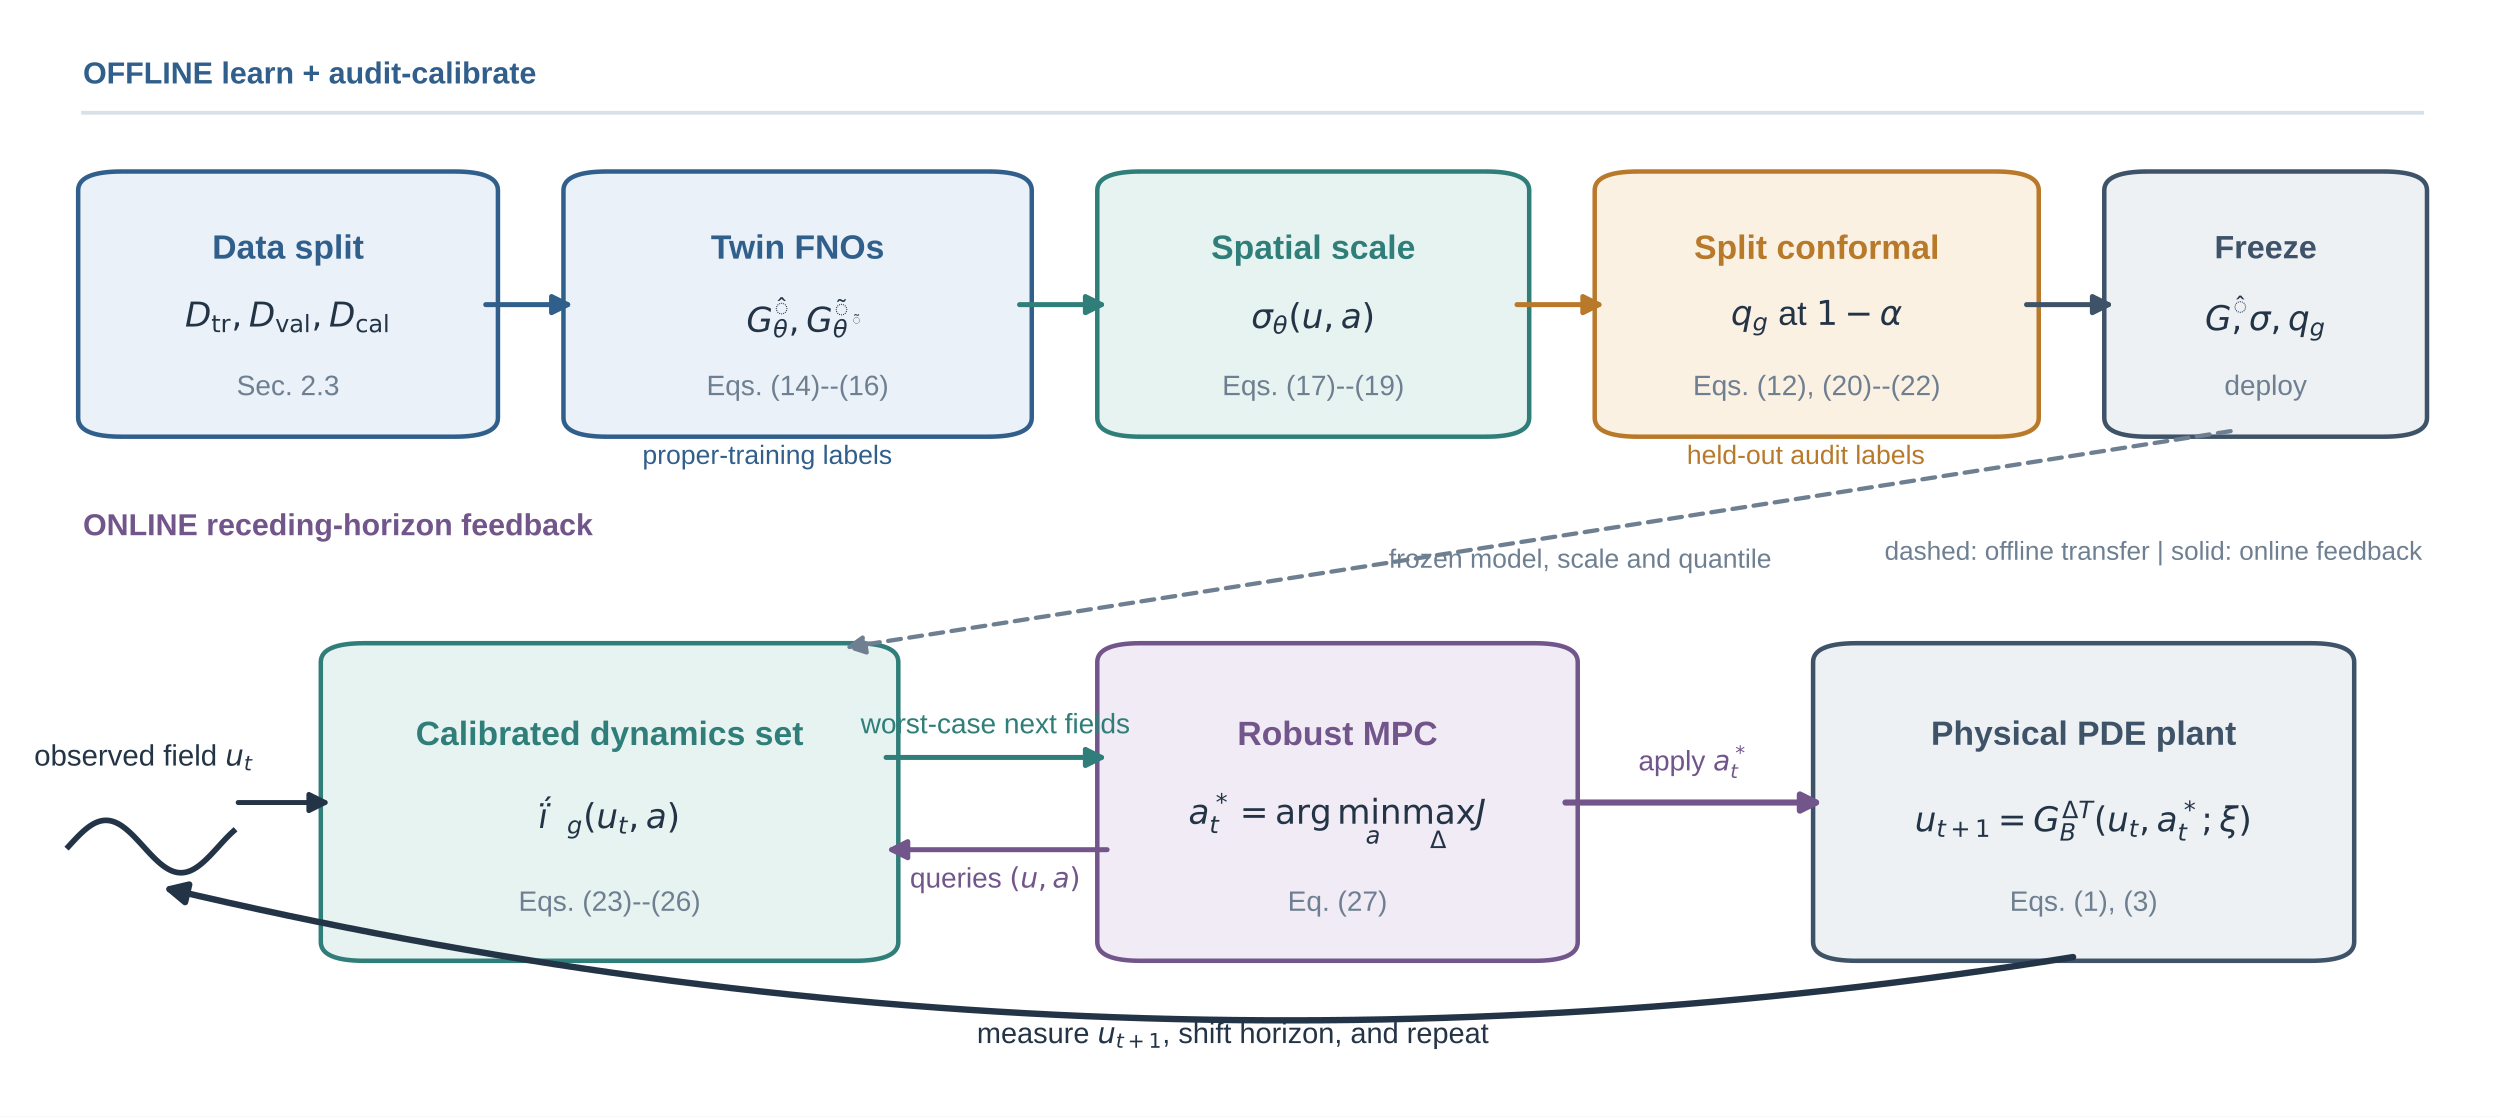
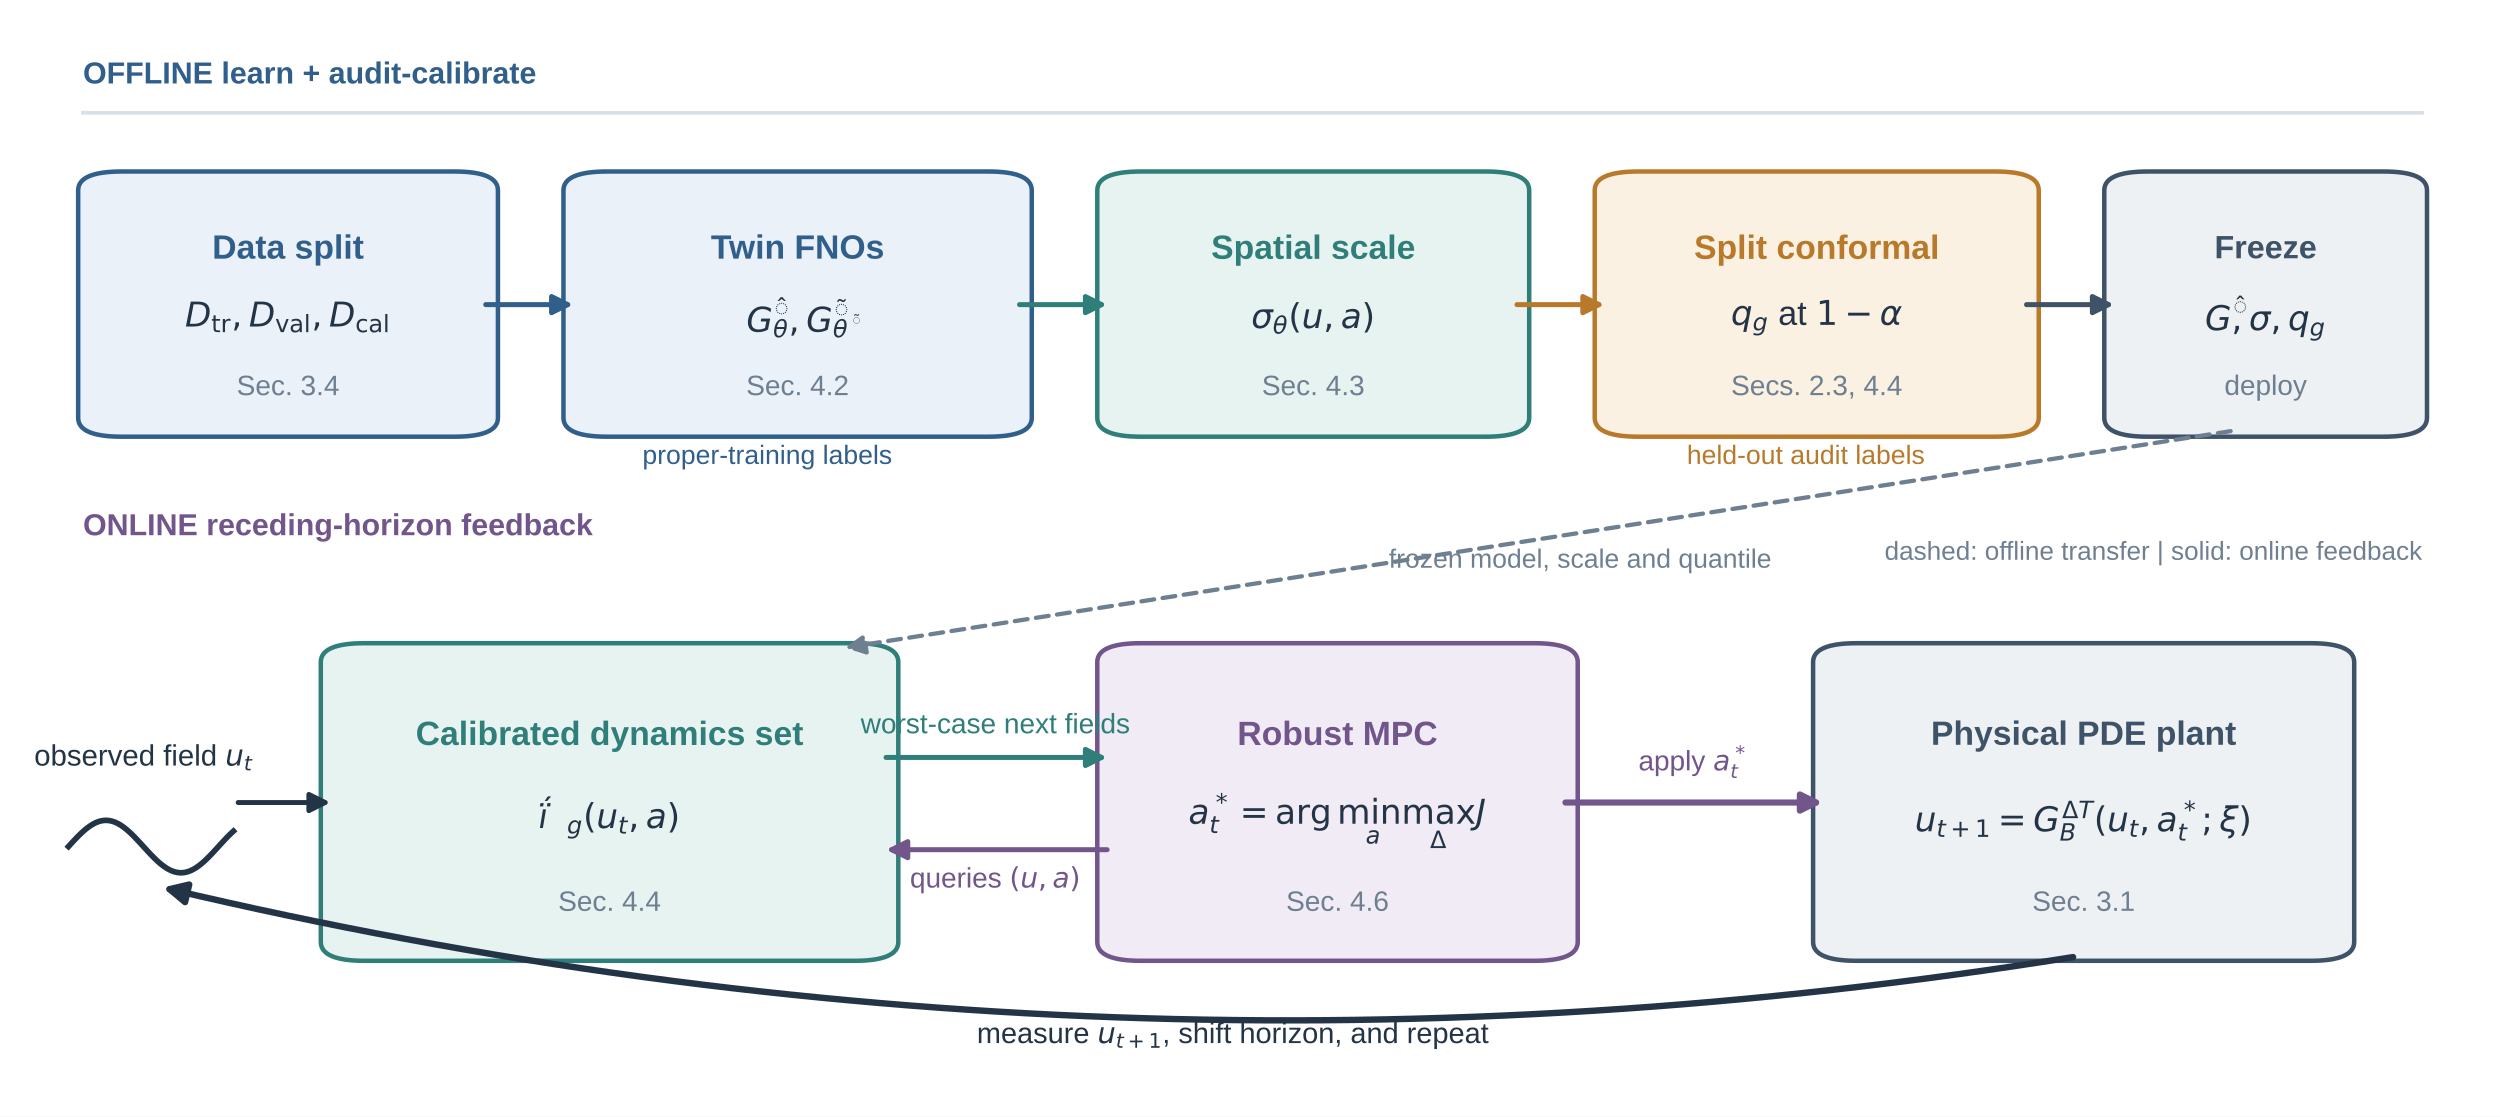
<svg xmlns="http://www.w3.org/2000/svg" width="526.606pt" height="235.2pt" viewBox="0 0 526.606 235.2" version="1.1">
  <defs>
    <style type="text/css">*{stroke-linejoin: round; stroke-linecap: butt}</style>
  </defs>
  <g id="figure_1">
    <g id="patch_1">
      <path d="M 0 235.2 L 526.606 235.2 L 526.606 0 L 0 0 z " style="fill: #ffffff" />
    </g>
    <g id="axes_1">
      <g id="patch_2">
-         <path d="M 25.664 91.987 L 95.687 91.987 Q 104.887 91.987 104.887 88.013 L 104.887 40.099 Q 104.887 36.125 95.687 36.125 L 25.664 36.125 Q 16.464 36.125 16.464 40.099 L 16.464 88.013 Q 16.464 91.987 25.664 91.987 z " clip-path="url(#pdeb749cd30)" style="fill: #eaf1f8; stroke: #315f8c; stroke-width: 0.95; stroke-linejoin: miter" />
+         <path d="M 25.664 91.987 L 95.687 91.987 Q 104.887 91.987 104.887 88.013 L 104.887 40.099 Q 104.887 36.125 95.687 36.125 L 25.664 36.125 Q 16.464 36.125 16.464 40.099 L 16.464 88.013 Q 16.464 91.987 25.664 91.987 z " clip-path="url(#pcca073eae4)" style="fill: #eaf1f8; stroke: #315f8c; stroke-width: 0.95; stroke-linejoin: miter" />
      </g>
      <g id="patch_3">
-         <path d="M 127.888 91.987 L 208.134 91.987 Q 217.334 91.987 217.334 88.013 L 217.334 40.099 Q 217.334 36.125 208.134 36.125 L 127.888 36.125 Q 118.688 36.125 118.688 40.099 L 118.688 88.013 Q 118.688 91.987 127.888 91.987 z " clip-path="url(#pdeb749cd30)" style="fill: #eaf1f8; stroke: #315f8c; stroke-width: 0.95; stroke-linejoin: miter" />
+         <path d="M 127.888 91.987 L 208.134 91.987 Q 217.334 91.987 217.334 88.013 L 217.334 40.099 Q 217.334 36.125 208.134 36.125 L 127.888 36.125 Q 118.688 36.125 118.688 40.099 L 118.688 88.013 Q 118.688 91.987 127.888 91.987 z " clip-path="url(#pcca073eae4)" style="fill: #eaf1f8; stroke: #315f8c; stroke-width: 0.95; stroke-linejoin: miter" />
      </g>
      <g id="patch_4">
-         <path d="M 240.334 91.987 L 312.913 91.987 Q 322.113 91.987 322.113 88.013 L 322.113 40.099 Q 322.113 36.125 312.913 36.125 L 240.334 36.125 Q 231.134 36.125 231.134 40.099 L 231.134 88.013 Q 231.134 91.987 240.334 91.987 z " clip-path="url(#pdeb749cd30)" style="fill: #e7f3f1; stroke: #2f7e79; stroke-width: 0.95; stroke-linejoin: miter" />
+         <path d="M 240.334 91.987 L 312.913 91.987 Q 322.113 91.987 322.113 88.013 L 322.113 40.099 Q 322.113 36.125 312.913 36.125 L 240.334 36.125 Q 231.134 36.125 231.134 40.099 L 231.134 88.013 Q 231.134 91.987 240.334 91.987 z " clip-path="url(#pcca073eae4)" style="fill: #e7f3f1; stroke: #2f7e79; stroke-width: 0.95; stroke-linejoin: miter" />
      </g>
      <g id="patch_5">
-         <path d="M 345.114 91.987 L 420.248 91.987 Q 429.449 91.987 429.449 88.013 L 429.449 40.099 Q 429.449 36.125 420.248 36.125 L 345.114 36.125 Q 335.914 36.125 335.914 40.099 L 335.914 88.013 Q 335.914 91.987 345.114 91.987 z " clip-path="url(#pdeb749cd30)" style="fill: #faf1e3; stroke: #b8792a; stroke-width: 0.95; stroke-linejoin: miter" />
+         <path d="M 345.114 91.987 L 420.248 91.987 Q 429.449 91.987 429.449 88.013 L 429.449 40.099 Q 429.449 36.125 420.248 36.125 L 345.114 36.125 Q 335.914 36.125 335.914 40.099 L 335.914 88.013 Q 335.914 91.987 345.114 91.987 z " clip-path="url(#pcca073eae4)" style="fill: #faf1e3; stroke: #b8792a; stroke-width: 0.95; stroke-linejoin: miter" />
      </g>
      <g id="patch_6">
-         <path d="M 452.449 91.987 L 502.028 91.987 Q 511.228 91.987 511.228 88.013 L 511.228 40.099 Q 511.228 36.125 502.028 36.125 L 452.449 36.125 Q 443.249 36.125 443.249 40.099 L 443.249 88.013 Q 443.249 91.987 452.449 91.987 z " clip-path="url(#pdeb749cd30)" style="fill: #edf1f4; stroke: #3e5268; stroke-width: 0.95; stroke-linejoin: miter" />
+         <path d="M 452.449 91.987 L 502.028 91.987 Q 511.228 91.987 511.228 88.013 L 511.228 40.099 Q 511.228 36.125 502.028 36.125 L 452.449 36.125 Q 443.249 36.125 443.249 40.099 L 443.249 88.013 Q 443.249 91.987 452.449 91.987 z " clip-path="url(#pcca073eae4)" style="fill: #edf1f4; stroke: #3e5268; stroke-width: 0.95; stroke-linejoin: miter" />
      </g>
      <g id="patch_7">
-         <path d="M 102.313 64.166 Q 111.533 64.166 119.579 64.166 " clip-path="url(#pdeb749cd30)" style="fill: none; stroke: #315f8c; stroke-width: 1.05; stroke-linecap: round" />
-         <path d="M 116.179 62.466 L 119.579 64.166 L 116.179 65.866 z " clip-path="url(#pdeb749cd30)" style="fill: #315f8c; stroke: #315f8c; stroke-width: 1.05; stroke-linecap: round" />
+         <path d="M 102.313 64.166 Q 111.533 64.166 119.579 64.166 " clip-path="url(#pcca073eae4)" style="fill: none; stroke: #315f8c; stroke-width: 1.05; stroke-linecap: round" />
+         <path d="M 116.179 62.466 L 119.579 64.166 L 116.179 65.866 z " clip-path="url(#pcca073eae4)" style="fill: #315f8c; stroke: #315f8c; stroke-width: 1.05; stroke-linecap: round" />
      </g>
      <g id="patch_8">
-         <path d="M 214.759 64.166 Q 223.979 64.166 232.025 64.166 " clip-path="url(#pdeb749cd30)" style="fill: none; stroke: #2f7e79; stroke-width: 1.05; stroke-linecap: round" />
-         <path d="M 228.625 62.466 L 232.025 64.166 L 228.625 65.866 z " clip-path="url(#pdeb749cd30)" style="fill: #2f7e79; stroke: #2f7e79; stroke-width: 1.05; stroke-linecap: round" />
+         <path d="M 214.759 64.166 Q 223.979 64.166 232.025 64.166 " clip-path="url(#pcca073eae4)" style="fill: none; stroke: #2f7e79; stroke-width: 1.05; stroke-linecap: round" />
+         <path d="M 228.625 62.466 L 232.025 64.166 L 228.625 65.866 z " clip-path="url(#pcca073eae4)" style="fill: #2f7e79; stroke: #2f7e79; stroke-width: 1.05; stroke-linecap: round" />
      </g>
      <g id="patch_9">
-         <path d="M 319.539 64.166 Q 328.759 64.166 336.805 64.166 " clip-path="url(#pdeb749cd30)" style="fill: none; stroke: #b8792a; stroke-width: 1.05; stroke-linecap: round" />
-         <path d="M 333.405 62.466 L 336.805 64.166 L 333.405 65.866 z " clip-path="url(#pdeb749cd30)" style="fill: #b8792a; stroke: #b8792a; stroke-width: 1.05; stroke-linecap: round" />
+         <path d="M 319.539 64.166 Q 328.759 64.166 336.805 64.166 " clip-path="url(#pcca073eae4)" style="fill: none; stroke: #b8792a; stroke-width: 1.05; stroke-linecap: round" />
+         <path d="M 333.405 62.466 L 336.805 64.166 L 333.405 65.866 z " clip-path="url(#pcca073eae4)" style="fill: #b8792a; stroke: #b8792a; stroke-width: 1.05; stroke-linecap: round" />
      </g>
      <g id="patch_10">
-         <path d="M 426.874 64.166 Q 436.094 64.166 444.14 64.166 " clip-path="url(#pdeb749cd30)" style="fill: none; stroke: #3e5268; stroke-width: 1.05; stroke-linecap: round" />
-         <path d="M 440.74 62.466 L 444.14 64.166 L 440.74 65.866 z " clip-path="url(#pdeb749cd30)" style="fill: #3e5268; stroke: #3e5268; stroke-width: 1.05; stroke-linecap: round" />
+         <path d="M 426.874 64.166 Q 436.094 64.166 444.14 64.166 " clip-path="url(#pcca073eae4)" style="fill: none; stroke: #3e5268; stroke-width: 1.05; stroke-linecap: round" />
+         <path d="M 440.74 62.466 L 444.14 64.166 L 440.74 65.866 z " clip-path="url(#pcca073eae4)" style="fill: #3e5268; stroke: #3e5268; stroke-width: 1.05; stroke-linecap: round" />
      </g>
      <g id="patch_11">
-         <path d="M 76.776 202.387 L 180.022 202.387 Q 189.222 202.387 189.222 198.412 L 189.222 139.459 Q 189.222 135.485 180.022 135.485 L 76.776 135.485 Q 67.576 135.485 67.576 139.459 L 67.576 198.412 Q 67.576 202.387 76.776 202.387 z " clip-path="url(#pdeb749cd30)" style="fill: #e7f3f1; stroke: #2f7e79; stroke-width: 0.95; stroke-linejoin: miter" />
+         <path d="M 76.776 202.387 L 180.022 202.387 Q 189.222 202.387 189.222 198.412 L 189.222 139.459 Q 189.222 135.485 180.022 135.485 L 76.776 135.485 Q 67.576 135.485 67.576 139.459 L 67.576 198.412 Q 67.576 202.387 76.776 202.387 z " clip-path="url(#pcca073eae4)" style="fill: #e7f3f1; stroke: #2f7e79; stroke-width: 0.95; stroke-linejoin: miter" />
      </g>
      <g id="patch_12">
-         <path d="M 240.334 202.387 L 323.136 202.387 Q 332.336 202.387 332.336 198.412 L 332.336 139.459 Q 332.336 135.485 323.136 135.485 L 240.334 135.485 Q 231.134 135.485 231.134 139.459 L 231.134 198.412 Q 231.134 202.387 240.334 202.387 z " clip-path="url(#pdeb749cd30)" style="fill: #f0ebf5; stroke: #71558b; stroke-width: 0.95; stroke-linejoin: miter" />
+         <path d="M 240.334 202.387 L 323.136 202.387 Q 332.336 202.387 332.336 198.412 L 332.336 139.459 Q 332.336 135.485 323.136 135.485 L 240.334 135.485 Q 231.134 135.485 231.134 139.459 L 231.134 198.412 Q 231.134 202.387 240.334 202.387 z " clip-path="url(#pcca073eae4)" style="fill: #f0ebf5; stroke: #71558b; stroke-width: 0.95; stroke-linejoin: miter" />
      </g>
      <g id="patch_13">
-         <path d="M 391.115 202.387 L 486.694 202.387 Q 495.894 202.387 495.894 198.412 L 495.894 139.459 Q 495.894 135.485 486.694 135.485 L 391.115 135.485 Q 381.914 135.485 381.914 139.459 L 381.914 198.412 Q 381.914 202.387 391.115 202.387 z " clip-path="url(#pdeb749cd30)" style="fill: #edf1f4; stroke: #3e5268; stroke-width: 0.95; stroke-linejoin: miter" />
+         <path d="M 391.115 202.387 L 486.694 202.387 Q 495.894 202.387 495.894 198.412 L 495.894 139.459 Q 495.894 135.485 486.694 135.485 L 391.115 135.485 Q 381.914 135.485 381.914 139.459 L 381.914 198.412 Q 381.914 202.387 391.115 202.387 z " clip-path="url(#pcca073eae4)" style="fill: #edf1f4; stroke: #3e5268; stroke-width: 0.95; stroke-linejoin: miter" />
      </g>
      <g id="patch_14">
-         <path d="M 50.174 169.046 Q 59.906 169.046 68.464 169.046 " clip-path="url(#pdeb749cd30)" style="fill: none; stroke: #243447; stroke-width: 1.05; stroke-linecap: round" />
-         <path d="M 65.064 167.346 L 68.464 169.046 L 65.064 170.746 z " clip-path="url(#pdeb749cd30)" style="fill: #243447; stroke: #243447; stroke-width: 1.05; stroke-linecap: round" />
+         <path d="M 50.174 169.046 Q 59.906 169.046 68.464 169.046 " clip-path="url(#pcca073eae4)" style="fill: none; stroke: #243447; stroke-width: 1.05; stroke-linecap: round" />
+         <path d="M 65.064 167.346 L 68.464 169.046 L 65.064 170.746 z " clip-path="url(#pcca073eae4)" style="fill: #243447; stroke: #243447; stroke-width: 1.05; stroke-linecap: round" />
      </g>
      <g id="patch_15">
-         <path d="M 186.643 159.552 Q 209.921 159.552 232.025 159.552 " clip-path="url(#pdeb749cd30)" style="fill: none; stroke: #2f7e79; stroke-width: 1.05; stroke-linecap: round" />
-         <path d="M 228.625 157.852 L 232.025 159.552 L 228.625 161.252 z " clip-path="url(#pdeb749cd30)" style="fill: #2f7e79; stroke: #2f7e79; stroke-width: 1.05; stroke-linecap: round" />
+         <path d="M 186.643 159.552 Q 209.921 159.552 232.025 159.552 " clip-path="url(#pcca073eae4)" style="fill: none; stroke: #2f7e79; stroke-width: 1.05; stroke-linecap: round" />
+         <path d="M 228.625 157.852 L 232.025 159.552 L 228.625 161.252 z " clip-path="url(#pcca073eae4)" style="fill: #2f7e79; stroke: #2f7e79; stroke-width: 1.05; stroke-linecap: round" />
      </g>
      <g id="patch_16">
-         <path d="M 233.202 178.982 Q 209.924 178.982 187.82 178.982 " clip-path="url(#pdeb749cd30)" style="fill: none; stroke: #71558b; stroke-width: 1.05; stroke-linecap: round" />
-         <path d="M 191.22 180.682 L 187.82 178.982 L 191.22 177.282 z " clip-path="url(#pdeb749cd30)" style="fill: #71558b; stroke: #71558b; stroke-width: 1.05; stroke-linecap: round" />
+         <path d="M 233.202 178.982 Q 209.924 178.982 187.82 178.982 " clip-path="url(#pcca073eae4)" style="fill: none; stroke: #71558b; stroke-width: 1.05; stroke-linecap: round" />
+         <path d="M 191.22 180.682 L 187.82 178.982 L 191.22 177.282 z " clip-path="url(#pcca073eae4)" style="fill: #71558b; stroke: #71558b; stroke-width: 1.05; stroke-linecap: round" />
      </g>
      <g id="patch_17">
-         <path d="M 329.757 169.046 Q 356.868 169.046 382.527 169.046 " clip-path="url(#pdeb749cd30)" style="fill: none; stroke: #71558b; stroke-width: 1.3; stroke-linecap: round" />
-         <path d="M 379.127 167.346 L 382.527 169.046 L 379.127 170.746 z " clip-path="url(#pdeb749cd30)" style="fill: #71558b; stroke: #71558b; stroke-width: 1.3; stroke-linecap: round" />
+         <path d="M 329.757 169.046 Q 356.868 169.046 382.527 169.046 " clip-path="url(#pcca073eae4)" style="fill: none; stroke: #71558b; stroke-width: 1.3; stroke-linecap: round" />
+         <path d="M 379.127 167.346 L 382.527 169.046 L 379.127 170.746 z " clip-path="url(#pcca073eae4)" style="fill: #71558b; stroke: #71558b; stroke-width: 1.3; stroke-linecap: round" />
      </g>
      <g id="patch_18">
-         <path d="M 469.858 90.817 Q 323.901 113.626 178.937 136.279 " clip-path="url(#pdeb749cd30)" style="fill: none; stroke-dasharray: 2.7,1.8; stroke-dashoffset: 0; stroke: #6e7f91; stroke-width: 0.9; stroke-linecap: round" />
-         <path d="M 182.559 137.433 L 178.937 136.279 L 182.034 134.074 z " clip-path="url(#pdeb749cd30)" style="fill: #6e7f91; stroke-dasharray: 2.7,1.8; stroke-dashoffset: 0; stroke: #6e7f91; stroke-width: 0.9; stroke-linecap: round" />
+         <path d="M 469.858 90.817 Q 323.901 113.626 178.937 136.279 " clip-path="url(#pcca073eae4)" style="fill: none; stroke-dasharray: 2.7,1.8; stroke-dashoffset: 0; stroke: #6e7f91; stroke-width: 0.9; stroke-linecap: round" />
+         <path d="M 182.559 137.433 L 178.937 136.279 L 182.034 134.074 z " clip-path="url(#pcca073eae4)" style="fill: #6e7f91; stroke-dasharray: 2.7,1.8; stroke-dashoffset: 0; stroke: #6e7f91; stroke-width: 0.9; stroke-linecap: round" />
      </g>
      <g id="patch_19">
-         <path d="M 436.672 201.602 Q 234.012 234.13 35.722 187.297 " clip-path="url(#pdeb749cd30)" style="fill: none; stroke: #243447; stroke-width: 1.35; stroke-linecap: round" />
-         <path d="M 38.984 190.02 L 35.722 187.297 L 39.857 186.322 z " clip-path="url(#pdeb749cd30)" style="fill: #243447; stroke: #243447; stroke-width: 1.35; stroke-linecap: round" />
+         <path d="M 436.672 201.602 Q 234.012 234.13 35.722 187.297 " clip-path="url(#pcca073eae4)" style="fill: none; stroke: #243447; stroke-width: 1.35; stroke-linecap: round" />
+         <path d="M 38.984 190.02 L 35.722 187.297 L 39.857 186.322 z " clip-path="url(#pcca073eae4)" style="fill: #243447; stroke: #243447; stroke-width: 1.35; stroke-linecap: round" />
      </g>
      <g id="line2d_1">
-         <path d="M 17.486 23.76 L 510.205 23.76 " clip-path="url(#pdeb749cd30)" style="fill: none; stroke: #d8e0e8; stroke-width: 0.8; stroke-linecap: square" />
+         <path d="M 17.486 23.76 L 510.205 23.76 " clip-path="url(#pcca073eae4)" style="fill: none; stroke: #d8e0e8; stroke-width: 0.8; stroke-linecap: square" />
      </g>
      <g id="line2d_2">
-         <path d="M 14.419 178.32 L 14.77 177.935 L 15.121 177.551 L 15.473 177.172 L 15.824 176.798 L 16.175 176.432 L 16.526 176.074 L 16.877 175.728 L 17.228 175.394 L 17.579 175.075 L 17.93 174.771 L 18.281 174.485 L 18.632 174.217 L 18.983 173.97 L 19.334 173.743 L 19.685 173.539 L 20.036 173.358 L 20.388 173.202 L 20.739 173.07 L 21.09 172.964 L 21.441 172.884 L 21.792 172.83 L 22.143 172.803 L 22.494 172.803 L 22.845 172.83 L 23.196 172.884 L 23.547 172.964 L 23.898 173.07 L 24.249 173.202 L 24.6 173.358 L 24.951 173.539 L 25.303 173.743 L 25.654 173.97 L 26.005 174.217 L 26.356 174.485 L 26.707 174.771 L 27.058 175.075 L 27.409 175.394 L 27.76 175.728 L 28.111 176.074 L 28.462 176.432 L 28.813 176.798 L 29.164 177.172 L 29.515 177.551 L 29.866 177.935 L 30.218 178.32 L 30.569 178.705 L 30.92 179.088 L 31.271 179.467 L 31.622 179.841 L 31.973 180.208 L 32.324 180.565 L 32.675 180.911 L 33.026 181.245 L 33.377 181.564 L 33.728 181.868 L 34.079 182.154 L 34.43 182.422 L 34.781 182.669 L 35.133 182.896 L 35.484 183.1 L 35.835 183.281 L 36.186 183.438 L 36.537 183.569 L 36.888 183.676 L 37.239 183.756 L 37.59 183.809 L 37.941 183.836 L 38.292 183.836 L 38.643 183.809 L 38.994 183.756 L 39.345 183.676 L 39.696 183.569 L 40.048 183.438 L 40.399 183.281 L 40.75 183.1 L 41.101 182.896 L 41.452 182.669 L 41.803 182.422 L 42.154 182.154 L 42.505 181.868 L 42.856 181.564 L 43.207 181.245 L 43.558 180.911 L 43.909 180.565 L 44.26 180.208 L 44.611 179.841 L 44.963 179.467 L 45.314 179.088 L 45.665 178.705 L 46.016 178.32 L 46.367 177.935 L 46.718 177.551 L 47.069 177.172 L 47.42 176.798 L 47.771 176.432 L 48.122 176.074 L 48.473 175.728 L 48.824 175.394 L 49.175 175.075 " clip-path="url(#pdeb749cd30)" style="fill: none; stroke: #243447; stroke-width: 1.2; stroke-linecap: square" />
+         <path d="M 14.419 178.32 L 14.77 177.935 L 15.121 177.551 L 15.473 177.172 L 15.824 176.798 L 16.175 176.432 L 16.526 176.074 L 16.877 175.728 L 17.228 175.394 L 17.579 175.075 L 17.93 174.771 L 18.281 174.485 L 18.632 174.217 L 18.983 173.97 L 19.334 173.743 L 19.685 173.539 L 20.036 173.358 L 20.388 173.202 L 20.739 173.07 L 21.09 172.964 L 21.441 172.884 L 21.792 172.83 L 22.143 172.803 L 22.494 172.803 L 22.845 172.83 L 23.196 172.884 L 23.547 172.964 L 23.898 173.07 L 24.249 173.202 L 24.6 173.358 L 24.951 173.539 L 25.303 173.743 L 25.654 173.97 L 26.005 174.217 L 26.356 174.485 L 26.707 174.771 L 27.058 175.075 L 27.409 175.394 L 27.76 175.728 L 28.111 176.074 L 28.462 176.432 L 28.813 176.798 L 29.164 177.172 L 29.515 177.551 L 29.866 177.935 L 30.218 178.32 L 30.569 178.705 L 30.92 179.088 L 31.271 179.467 L 31.622 179.841 L 31.973 180.208 L 32.324 180.565 L 32.675 180.911 L 33.026 181.245 L 33.377 181.564 L 33.728 181.868 L 34.079 182.154 L 34.43 182.422 L 34.781 182.669 L 35.133 182.896 L 35.484 183.1 L 35.835 183.281 L 36.186 183.438 L 36.537 183.569 L 36.888 183.676 L 37.239 183.756 L 37.59 183.809 L 37.941 183.836 L 38.292 183.836 L 38.643 183.809 L 38.994 183.756 L 39.345 183.676 L 39.696 183.569 L 40.048 183.438 L 40.399 183.281 L 40.75 183.1 L 41.101 182.896 L 41.452 182.669 L 41.803 182.422 L 42.154 182.154 L 42.505 181.868 L 42.856 181.564 L 43.207 181.245 L 43.558 180.911 L 43.909 180.565 L 44.26 180.208 L 44.611 179.841 L 44.963 179.467 L 45.314 179.088 L 45.665 178.705 L 46.016 178.32 L 46.367 177.935 L 46.718 177.551 L 47.069 177.172 L 47.42 176.798 L 47.771 176.432 L 48.122 176.074 L 48.473 175.728 L 48.824 175.394 L 49.175 175.075 " clip-path="url(#pcca073eae4)" style="fill: none; stroke: #243447; stroke-width: 1.2; stroke-linecap: square" />
      </g>
      <g id="text_1">
        <text style="font-weight: 700; font-size: 6.4px; font-family: 'Arial', 'Helvetica', 'DejaVu Sans', sans-serif; text-anchor: start; fill: #315f8c" x="17.486" y="17.578" transform="rotate(-0 17.486 17.57758)">OFFLINE  learn + audit-calibrate</text>
      </g>
      <g id="text_2">
        <text style="font-weight: 700; font-size: 6.4px; font-family: 'Arial', 'Helvetica', 'DejaVu Sans', sans-serif; text-anchor: start; fill: #71558b" x="17.486" y="112.742" transform="rotate(-0 17.486 112.7422)">ONLINE  receding-horizon feedback</text>
      </g>
      <g id="text_3">
        <text style="font-weight: 700; font-size: 7.1px; font-family: 'Arial', 'Helvetica', 'DejaVu Sans', sans-serif; text-anchor: middle; fill: #315f8c" x="60.676" y="54.481" transform="rotate(-0 60.67563 54.48099)">Data split</text>
      </g>
      <g id="text_4">
        <g style="fill: #243447" transform="translate(38.96763 69.54934)">
          <text>
            <tspan x="0" y="-0.766" style="font-style: oblique; font-size: 7.2px; font-family: 'DejaVu Sans'; fill: #243447">D</tspan>
            <tspan x="13.458" y="-0.766" style="font-style: oblique; font-size: 7.2px; font-family: 'DejaVu Sans'; fill: #243447">D</tspan>
            <tspan x="30.332" y="-0.766" style="font-style: oblique; font-size: 7.2px; font-family: 'DejaVu Sans'; fill: #243447">D</tspan>
            <tspan x="5.535" y="0.416" style="font-size: 5.04px; font-family: 'DejaVu Sans'; fill: #243447">t</tspan>
            <tspan x="7.507" y="0.416" style="font-size: 5.04px; font-family: 'DejaVu Sans'; fill: #243447">r</tspan>
            <tspan x="18.992" y="0.416" style="font-size: 5.04px; font-family: 'DejaVu Sans'; fill: #243447">v</tspan>
            <tspan x="21.97" y="0.416" style="font-size: 5.04px; font-family: 'DejaVu Sans'; fill: #243447">a</tspan>
            <tspan x="25.053" y="0.416" style="font-size: 5.04px; font-family: 'DejaVu Sans'; fill: #243447">l</tspan>
            <tspan x="35.867" y="0.416" style="font-size: 5.04px; font-family: 'DejaVu Sans'; fill: #243447">c</tspan>
            <tspan x="38.633" y="0.416" style="font-size: 5.04px; font-family: 'DejaVu Sans'; fill: #243447">a</tspan>
            <tspan x="41.716" y="0.416" style="font-size: 5.04px; font-family: 'DejaVu Sans'; fill: #243447">l</tspan>
            <tspan x="9.773" y="-0.766" style="font-size: 7.2px; font-family: 'DejaVu Sans'; fill: #243447">,</tspan>
            <tspan x="26.647" y="-0.766" style="font-size: 7.2px; font-family: 'DejaVu Sans'; fill: #243447">,</tspan>
          </text>
        </g>
      </g>
      <g id="text_5">
-         <text style="font-size: 5.9px; font-family: 'Arial', 'Helvetica', 'DejaVu Sans', sans-serif; text-anchor: middle; fill: #6e7f91" x="60.676" y="83.223" transform="rotate(-0 60.67563 83.223)">Sec. 2.3</text>
+         <text style="font-size: 5.9px; font-family: 'Arial', 'Helvetica', 'DejaVu Sans', sans-serif; text-anchor: middle; fill: #6e7f91" x="60.676" y="83.223" transform="rotate(-0 60.67563 83.223)">Sec. 3.4</text>
      </g>
      <g id="text_6">
        <text style="font-weight: 700; font-size: 7.1px; font-family: 'Arial', 'Helvetica', 'DejaVu Sans', sans-serif; text-anchor: middle; fill: #315f8c" x="168.011" y="54.481" transform="rotate(-0 168.0108 54.48099)">Twin FNOs</text>
      </g>
      <g id="text_7">
        <g style="fill: #243447" transform="translate(157.2108 70.57703)">
          <text>
            <tspan x="5.953" y="-4.125" style="font-size: 4.992px; font-family: 'STIXSizeTwoSym'; fill: #243447">̂</tspan>
            <tspan x="18.567" y="-3.906" style="font-size: 4.992px; font-family: 'STIXSizeTwoSym'; fill: #243447">̃</tspan>
            <tspan x="0" y="-0.709" style="font-style: oblique; font-size: 7.2px; font-family: 'DejaVu Sans'; fill: #243447">G</tspan>
            <tspan x="12.599" y="-0.709" style="font-style: oblique; font-size: 7.2px; font-family: 'DejaVu Sans'; fill: #243447">G</tspan>
            <tspan x="5.639" y="0.472" style="font-style: oblique; font-size: 5.04px; font-family: 'DejaVu Sans'; fill: #243447">θ</tspan>
            <tspan x="18.237" y="0.472" style="font-style: oblique; font-size: 5.04px; font-family: 'DejaVu Sans'; fill: #243447">θ</tspan>
            <tspan x="8.914" y="-0.709" style="font-size: 7.2px; font-family: 'DejaVu Sans'; fill: #243447">,</tspan>
            <tspan x="22.347" y="-2.238" style="font-size: 2.946px; font-family: 'STIXSizeTwoSym'; fill: #243447">̃</tspan>
          </text>
        </g>
      </g>
      <g id="text_8">
-         <text style="font-size: 5.9px; font-family: 'Arial', 'Helvetica', 'DejaVu Sans', sans-serif; text-anchor: middle; fill: #6e7f91" x="168.011" y="83.224" transform="rotate(-0 168.0108 83.22438)">Eqs. (14)--(16)</text>
+         <text style="font-size: 5.9px; font-family: 'Arial', 'Helvetica', 'DejaVu Sans', sans-serif; text-anchor: middle; fill: #6e7f91" x="168.011" y="83.223" transform="rotate(-0 168.0108 83.223)">Sec. 4.2</text>
      </g>
      <g id="text_9">
        <text style="font-weight: 700; font-size: 7.1px; font-family: 'Arial', 'Helvetica', 'DejaVu Sans', sans-serif; text-anchor: middle; fill: #2f7e79" x="276.624" y="54.524" transform="rotate(-0 276.6237 54.52426)">Spatial scale</text>
      </g>
      <g id="text_10">
        <g style="fill: #243447" transform="translate(263.5557 69.64103)">
          <text>
            <tspan x="0" y="-0.547" style="font-style: oblique; font-size: 7.2px; font-family: 'DejaVu Sans'; fill: #243447">σ</tspan>
            <tspan x="10.635" y="-0.547" style="font-style: oblique; font-size: 7.2px; font-family: 'DejaVu Sans'; fill: #243447">u</tspan>
            <tspan x="18.875" y="-0.547" style="font-style: oblique; font-size: 7.2px; font-family: 'DejaVu Sans'; fill: #243447">a</tspan>
            <tspan x="4.555" y="0.634" style="font-style: oblique; font-size: 5.04px; font-family: 'DejaVu Sans'; fill: #243447">θ</tspan>
            <tspan x="7.83" y="-0.547" style="font-size: 7.2px; font-family: 'DejaVu Sans'; fill: #243447">(</tspan>
            <tspan x="15.19" y="-0.547" style="font-size: 7.2px; font-family: 'DejaVu Sans'; fill: #243447">,</tspan>
            <tspan x="23.279" y="-0.547" style="font-size: 7.2px; font-family: 'DejaVu Sans'; fill: #243447">)</tspan>
          </text>
        </g>
      </g>
      <g id="text_11">
-         <text style="font-size: 5.9px; font-family: 'Arial', 'Helvetica', 'DejaVu Sans', sans-serif; text-anchor: middle; fill: #6e7f91" x="276.624" y="83.224" transform="rotate(-0 276.6237 83.22438)">Eqs. (17)--(19)</text>
+         <text style="font-size: 5.9px; font-family: 'Arial', 'Helvetica', 'DejaVu Sans', sans-serif; text-anchor: middle; fill: #6e7f91" x="276.624" y="83.223" transform="rotate(-0 276.6237 83.223)">Sec. 4.3</text>
      </g>
      <g id="text_12">
        <text style="font-weight: 700; font-size: 7.1px; font-family: 'Arial', 'Helvetica', 'DejaVu Sans', sans-serif; text-anchor: middle; fill: #b8792a" x="382.681" y="54.524" transform="rotate(-0 382.6811 54.52426)">Split conformal</text>
      </g>
      <g id="text_13">
        <g style="fill: #243447" transform="translate(364.6091 69.20003)">
          <text>
            <tspan x="0" y="-0.766" style="font-style: oblique; font-size: 7.2px; font-family: 'DejaVu Sans'; fill: #243447">q</tspan>
            <tspan x="31.337" y="-0.766" style="font-style: oblique; font-size: 7.2px; font-family: 'DejaVu Sans'; fill: #243447">α</tspan>
            <tspan x="4.562" y="0.416" style="font-style: oblique; font-size: 5.04px; font-family: 'DejaVu Sans'; fill: #243447">g</tspan>
            <tspan x="7.953" y="-0.766" style="font-size: 7.2px; font-family: 'Arial'; fill: #243447"> </tspan>
            <tspan x="9.95" y="-0.766" style="font-size: 7.2px; font-family: 'Arial'; fill: #243447">a</tspan>
            <tspan x="13.947" y="-0.766" style="font-size: 7.2px; font-family: 'Arial'; fill: #243447">t</tspan>
            <tspan x="15.944" y="-0.766" style="font-size: 7.2px; font-family: 'Arial'; fill: #243447"> </tspan>
            <tspan x="17.941" y="-0.766" style="font-size: 7.2px; font-family: 'DejaVu Sans'; fill: #243447">1</tspan>
            <tspan x="23.914" y="-0.766" style="font-size: 7.2px; font-family: 'DejaVu Sans'; fill: #243447">−</tspan>
          </text>
        </g>
      </g>
      <g id="text_14">
-         <text style="font-size: 5.9px; font-family: 'Arial', 'Helvetica', 'DejaVu Sans', sans-serif; text-anchor: middle; fill: #6e7f91" x="382.681" y="83.224" transform="rotate(-0 382.6811 83.22438)">Eqs. (12), (20)--(22)</text>
+         <text style="font-size: 5.9px; font-family: 'Arial', 'Helvetica', 'DejaVu Sans', sans-serif; text-anchor: middle; fill: #6e7f91" x="382.681" y="83.223" transform="rotate(-0 382.6811 83.223)">Secs. 2.3, 4.4</text>
      </g>
      <g id="text_15">
        <text style="font-weight: 700; font-size: 6.8px; font-family: 'Arial', 'Helvetica', 'DejaVu Sans', sans-serif; text-anchor: middle; fill: #3e5268" x="477.238" y="54.403" transform="rotate(-0 477.2383 54.40323)">Freeze</text>
      </g>
      <g id="text_16">
        <g style="fill: #243447" transform="translate(464.4583 70.24403)">
          <text>
            <tspan x="5.953" y="-4.125" style="font-size: 4.992px; font-family: 'STIXSizeTwoSym'; fill: #243447">̂</tspan>
            <tspan x="0" y="-0.709" style="font-style: oblique; font-size: 7.2px; font-family: 'DejaVu Sans'; fill: #243447">G</tspan>
            <tspan x="9.255" y="-0.709" style="font-style: oblique; font-size: 7.2px; font-family: 'DejaVu Sans'; fill: #243447">σ</tspan>
            <tspan x="17.495" y="-0.709" style="font-style: oblique; font-size: 7.2px; font-family: 'DejaVu Sans'; fill: #243447">q</tspan>
            <tspan x="5.57" y="-0.709" style="font-size: 7.2px; font-family: 'DejaVu Sans'; fill: #243447">,</tspan>
            <tspan x="13.81" y="-0.709" style="font-size: 7.2px; font-family: 'DejaVu Sans'; fill: #243447">,</tspan>
            <tspan x="22.057" y="0.472" style="font-style: oblique; font-size: 5.04px; font-family: 'DejaVu Sans'; fill: #243447">g</tspan>
          </text>
        </g>
      </g>
      <g id="text_17">
        <text style="font-size: 5.9px; font-family: 'Arial', 'Helvetica', 'DejaVu Sans', sans-serif; text-anchor: middle; fill: #6e7f91" x="477.238" y="83.188" transform="rotate(-0 477.2383 83.18843)">deploy</text>
      </g>
      <g id="text_18">
        <text style="font-size: 5.6px; font-family: 'Arial', 'Helvetica', 'DejaVu Sans', sans-serif; text-anchor: middle; fill: #315f8c" x="161.622" y="97.728" transform="rotate(-0 161.6218 97.7278)">proper-training labels</text>
      </g>
      <g id="text_19">
        <text style="font-size: 5.6px; font-family: 'Arial', 'Helvetica', 'DejaVu Sans', sans-serif; text-anchor: middle; fill: #b8792a" x="380.381" y="97.728" transform="rotate(-0 380.3811 97.7278)">held-out audit labels</text>
      </g>
      <g id="text_20">
        <g style="fill: #243447" transform="translate(7.2 161.7597)">
          <text>
            <tspan x="0" y="-0.5" style="font-size: 6.2px; font-family: 'Arial'; fill: #243447">o</tspan>
            <tspan x="3.441" y="-0.5" style="font-size: 6.2px; font-family: 'Arial'; fill: #243447">b</tspan>
            <tspan x="6.882" y="-0.5" style="font-size: 6.2px; font-family: 'Arial'; fill: #243447">s</tspan>
            <tspan x="9.976" y="-0.5" style="font-size: 6.2px; font-family: 'Arial'; fill: #243447">e</tspan>
            <tspan x="13.417" y="-0.5" style="font-size: 6.2px; font-family: 'Arial'; fill: #243447">r</tspan>
            <tspan x="15.478" y="-0.5" style="font-size: 6.2px; font-family: 'Arial'; fill: #243447">v</tspan>
            <tspan x="18.572" y="-0.5" style="font-size: 6.2px; font-family: 'Arial'; fill: #243447">e</tspan>
            <tspan x="22.013" y="-0.5" style="font-size: 6.2px; font-family: 'Arial'; fill: #243447">d</tspan>
            <tspan x="25.454" y="-0.5" style="font-size: 6.2px; font-family: 'Arial'; fill: #243447"> </tspan>
            <tspan x="27.173" y="-0.5" style="font-size: 6.2px; font-family: 'Arial'; fill: #243447">f</tspan>
            <tspan x="28.892" y="-0.5" style="font-size: 6.2px; font-family: 'Arial'; fill: #243447">i</tspan>
            <tspan x="30.267" y="-0.5" style="font-size: 6.2px; font-family: 'Arial'; fill: #243447">e</tspan>
            <tspan x="33.708" y="-0.5" style="font-size: 6.2px; font-family: 'Arial'; fill: #243447">l</tspan>
            <tspan x="35.083" y="-0.5" style="font-size: 6.2px; font-family: 'Arial'; fill: #243447">d</tspan>
            <tspan x="38.524" y="-0.5" style="font-size: 6.2px; font-family: 'Arial'; fill: #243447"> </tspan>
            <tspan x="40.243" y="-0.5" style="font-style: oblique; font-size: 6.2px; font-family: 'DejaVu Sans'; fill: #243447">u</tspan>
            <tspan x="44.164" y="0.517" style="font-style: oblique; font-size: 4.34px; font-family: 'DejaVu Sans'; fill: #243447">t</tspan>
          </text>
        </g>
      </g>
      <g id="text_21">
        <text style="font-weight: 700; font-size: 7.1px; font-family: 'Arial', 'Helvetica', 'DejaVu Sans', sans-serif; text-anchor: middle; fill: #2f7e79" x="128.399" y="156.929" transform="rotate(-0 128.399 156.9286)">Calibrated dynamics set</text>
      </g>
      <g id="text_22">
        <g style="fill: #243447" transform="translate(113.495 174.9606)">
          <text>
            <tspan x="0" y="-0.547" style="font-style: italic; font-size: 7.2px; font-family: 'STIXNonUnicode'; fill: #243447"></tspan>
            <tspan x="5.941" y="0.634" style="font-style: oblique; font-size: 5.04px; font-family: 'DejaVu Sans'; fill: #243447">g</tspan>
            <tspan x="16.691" y="0.634" style="font-style: oblique; font-size: 5.04px; font-family: 'DejaVu Sans'; fill: #243447">t</tspan>
            <tspan x="9.332" y="-0.547" style="font-size: 7.2px; font-family: 'DejaVu Sans'; fill: #243447">(</tspan>
            <tspan x="18.861" y="-0.547" style="font-size: 7.2px; font-family: 'DejaVu Sans'; fill: #243447">,</tspan>
            <tspan x="26.95" y="-0.547" style="font-size: 7.2px; font-family: 'DejaVu Sans'; fill: #243447">)</tspan>
            <tspan x="12.136" y="-0.547" style="font-style: oblique; font-size: 7.2px; font-family: 'DejaVu Sans'; fill: #243447">u</tspan>
            <tspan x="22.546" y="-0.547" style="font-style: oblique; font-size: 7.2px; font-family: 'DejaVu Sans'; fill: #243447">a</tspan>
          </text>
        </g>
      </g>
      <g id="text_23">
-         <text style="font-size: 5.9px; font-family: 'Arial', 'Helvetica', 'DejaVu Sans', sans-serif; text-anchor: middle; fill: #6e7f91" x="128.399" y="191.858" transform="rotate(-0 128.399 191.8577)">Eqs. (23)--(26)</text>
+         <text style="font-size: 5.9px; font-family: 'Arial', 'Helvetica', 'DejaVu Sans', sans-serif; text-anchor: middle; fill: #6e7f91" x="128.399" y="191.856" transform="rotate(-0 128.399 191.8564)">Sec. 4.4</text>
      </g>
      <g id="text_24">
        <text style="font-weight: 700; font-size: 7.1px; font-family: 'Arial', 'Helvetica', 'DejaVu Sans', sans-serif; text-anchor: middle; fill: #71558b" x="281.735" y="156.932" transform="rotate(-0 281.7349 156.932)">Robust MPC</text>
      </g>
      <g id="text_25">
        <g style="fill: #243447" transform="translate(250.3429 174.0246)">
          <text>
            <tspan x="0" y="-0.514" style="font-style: oblique; font-size: 7.2px; font-family: 'DejaVu Sans'; fill: #243447">a</tspan>
            <tspan x="60.537" y="-0.514" style="font-style: oblique; font-size: 7.2px; font-family: 'DejaVu Sans'; fill: #243447">J</tspan>
            <tspan x="5.719" y="-3.27" style="font-size: 5.04px; font-family: 'DejaVu Sans'; fill: #243447">*</tspan>
            <tspan x="50.878" y="4.609" style="font-size: 5.04px; font-family: 'DejaVu Sans'; fill: #243447">Δ</tspan>
            <tspan x="4.404" y="1.455" style="font-style: oblique; font-size: 5.04px; font-family: 'DejaVu Sans'; fill: #243447">t</tspan>
            <tspan x="37.324" y="3.658" style="font-style: oblique; font-size: 5.04px; font-family: 'DejaVu Sans'; fill: #243447">a</tspan>
            <tspan x="10.812" y="-0.514" style="font-size: 7.2px; font-family: 'DejaVu Sans'; fill: #243447">=</tspan>
            <tspan x="18.235" y="-0.514" style="font-size: 7.2px; font-family: 'DejaVu Sans'; fill: #243447">a</tspan>
            <tspan x="22.639" y="-0.514" style="font-size: 7.2px; font-family: 'DejaVu Sans'; fill: #243447">r</tspan>
            <tspan x="25.594" y="-0.514" style="font-size: 7.2px; font-family: 'DejaVu Sans'; fill: #243447">g</tspan>
            <tspan x="31.324" y="-0.514" style="font-size: 7.2px; font-family: 'DejaVu Sans'; fill: #243447">m</tspan>
            <tspan x="38.325" y="-0.514" style="font-size: 7.2px; font-family: 'DejaVu Sans'; fill: #243447">i</tspan>
            <tspan x="40.322" y="-0.514" style="font-size: 7.2px; font-family: 'DejaVu Sans'; fill: #243447">n</tspan>
            <tspan x="44.878" y="-0.514" style="font-size: 7.2px; font-family: 'DejaVu Sans'; fill: #243447">m</tspan>
            <tspan x="51.879" y="-0.514" style="font-size: 7.2px; font-family: 'DejaVu Sans'; fill: #243447">a</tspan>
            <tspan x="56.283" y="-0.514" style="font-size: 7.2px; font-family: 'DejaVu Sans'; fill: #243447">x</tspan>
          </text>
        </g>
      </g>
      <g id="text_26">
-         <text style="font-size: 5.9px; font-family: 'Arial', 'Helvetica', 'DejaVu Sans', sans-serif; text-anchor: middle; fill: #6e7f91" x="281.735" y="191.858" transform="rotate(-0 281.7349 191.8577)">Eq. (27)</text>
+         <text style="font-size: 5.9px; font-family: 'Arial', 'Helvetica', 'DejaVu Sans', sans-serif; text-anchor: middle; fill: #6e7f91" x="281.735" y="191.856" transform="rotate(-0 281.7349 191.8564)">Sec. 4.6</text>
      </g>
      <g id="text_27">
        <text style="font-weight: 700; font-size: 7.1px; font-family: 'Arial', 'Helvetica', 'DejaVu Sans', sans-serif; text-anchor: middle; fill: #3e5268" x="438.904" y="156.885" transform="rotate(-0 438.9043 156.8854)">Physical PDE plant</text>
      </g>
      <g id="text_28">
        <g style="fill: #243447" transform="translate(403.3363 175.6086)">
          <text>
            <tspan x="0" y="-0.514" style="font-style: oblique; font-size: 7.2px; font-family: 'DejaVu Sans'; fill: #243447">u</tspan>
            <tspan x="24.925" y="-0.514" style="font-style: oblique; font-size: 7.2px; font-family: 'DejaVu Sans'; fill: #243447">G</tspan>
            <tspan x="40.527" y="-0.514" style="font-style: oblique; font-size: 7.2px; font-family: 'DejaVu Sans'; fill: #243447">u</tspan>
            <tspan x="50.937" y="-0.514" style="font-style: oblique; font-size: 7.2px; font-family: 'DejaVu Sans'; fill: #243447">a</tspan>
            <tspan x="64.171" y="-0.514" style="font-style: oblique; font-size: 7.2px; font-family: 'DejaVu Sans'; fill: #243447">ξ</tspan>
            <tspan x="4.555" y="0.667" style="font-style: oblique; font-size: 5.04px; font-family: 'DejaVu Sans'; fill: #243447">t</tspan>
            <tspan x="30.495" y="1.455" style="font-style: oblique; font-size: 5.04px; font-family: 'DejaVu Sans'; fill: #243447">B</tspan>
            <tspan x="34.453" y="-3.27" style="font-style: oblique; font-size: 5.04px; font-family: 'DejaVu Sans'; fill: #243447">T</tspan>
            <tspan x="45.082" y="0.667" style="font-style: oblique; font-size: 5.04px; font-family: 'DejaVu Sans'; fill: #243447">t</tspan>
            <tspan x="55.341" y="1.455" style="font-style: oblique; font-size: 5.04px; font-family: 'DejaVu Sans'; fill: #243447">t</tspan>
            <tspan x="7.508" y="0.667" style="font-size: 5.04px; font-family: 'DejaVu Sans'; fill: #243447">+</tspan>
            <tspan x="12.704" y="0.667" style="font-size: 5.04px; font-family: 'DejaVu Sans'; fill: #243447">1</tspan>
            <tspan x="31.011" y="-3.27" style="font-size: 5.04px; font-family: 'DejaVu Sans'; fill: #243447">Δ</tspan>
            <tspan x="56.656" y="-3.27" style="font-size: 5.04px; font-family: 'DejaVu Sans'; fill: #243447">*</tspan>
            <tspan x="17.502" y="-0.514" style="font-size: 7.2px; font-family: 'DejaVu Sans'; fill: #243447">=</tspan>
            <tspan x="37.723" y="-0.514" style="font-size: 7.2px; font-family: 'DejaVu Sans'; fill: #243447">(</tspan>
            <tspan x="47.252" y="-0.514" style="font-size: 7.2px; font-family: 'DejaVu Sans'; fill: #243447">,</tspan>
            <tspan x="60.349" y="-0.514" style="font-size: 7.2px; font-family: 'DejaVu Sans'; fill: #243447">;</tspan>
            <tspan x="68.179" y="-0.514" style="font-size: 7.2px; font-family: 'DejaVu Sans'; fill: #243447">)</tspan>
          </text>
        </g>
      </g>
      <g id="text_29">
-         <text style="font-size: 5.9px; font-family: 'Arial', 'Helvetica', 'DejaVu Sans', sans-serif; text-anchor: middle; fill: #6e7f91" x="438.904" y="191.858" transform="rotate(-0 438.9043 191.8577)">Eqs. (1), (3)</text>
+         <text style="font-size: 5.9px; font-family: 'Arial', 'Helvetica', 'DejaVu Sans', sans-serif; text-anchor: middle; fill: #6e7f91" x="438.904" y="191.856" transform="rotate(-0 438.9043 191.8564)">Sec. 3.1</text>
      </g>
      <g id="text_30">
        <text style="font-size: 5.9px; font-family: 'Arial', 'Helvetica', 'DejaVu Sans', sans-serif; text-anchor: middle; fill: #2f7e79" x="209.667" y="154.453" transform="rotate(-0 209.667 154.4529)">worst-case next fields</text>
      </g>
      <g id="text_31">
        <g style="fill: #71558b" transform="translate(191.6721 187.4788)">
          <text>
            <tspan x="0" y="-0.531" style="font-size: 5.9px; font-family: 'Arial'; fill: #71558b">q</tspan>
            <tspan x="3.276" y="-0.531" style="font-size: 5.9px; font-family: 'Arial'; fill: #71558b">u</tspan>
            <tspan x="6.552" y="-0.531" style="font-size: 5.9px; font-family: 'Arial'; fill: #71558b">e</tspan>
            <tspan x="9.828" y="-0.531" style="font-size: 5.9px; font-family: 'Arial'; fill: #71558b">r</tspan>
            <tspan x="11.79" y="-0.531" style="font-size: 5.9px; font-family: 'Arial'; fill: #71558b">i</tspan>
            <tspan x="13.099" y="-0.531" style="font-size: 5.9px; font-family: 'Arial'; fill: #71558b">e</tspan>
            <tspan x="16.375" y="-0.531" style="font-size: 5.9px; font-family: 'Arial'; fill: #71558b">s</tspan>
            <tspan x="19.32" y="-0.531" style="font-size: 5.9px; font-family: 'Arial'; fill: #71558b"> </tspan>
            <tspan x="20.957" y="-0.531" style="font-size: 5.9px; font-family: 'DejaVu Sans'; fill: #71558b">(</tspan>
            <tspan x="26.988" y="-0.531" style="font-size: 5.9px; font-family: 'DejaVu Sans'; fill: #71558b">,</tspan>
            <tspan x="33.618" y="-0.531" style="font-size: 5.9px; font-family: 'DejaVu Sans'; fill: #71558b">)</tspan>
            <tspan x="23.255" y="-0.531" style="font-style: oblique; font-size: 5.9px; font-family: 'DejaVu Sans'; fill: #71558b">u</tspan>
            <tspan x="30.008" y="-0.531" style="font-style: oblique; font-size: 5.9px; font-family: 'DejaVu Sans'; fill: #71558b">a</tspan>
          </text>
        </g>
      </g>
      <g id="text_32">
        <g style="fill: #71558b" transform="translate(345.1286 162.9558)">
          <text>
            <tspan x="0" y="-0.684" style="font-size: 5.9px; font-family: 'Arial'; fill: #71558b">a</tspan>
            <tspan x="3.276" y="-0.684" style="font-size: 5.9px; font-family: 'Arial'; fill: #71558b">p</tspan>
            <tspan x="6.552" y="-0.684" style="font-size: 5.9px; font-family: 'Arial'; fill: #71558b">p</tspan>
            <tspan x="9.828" y="-0.684" style="font-size: 5.9px; font-family: 'Arial'; fill: #71558b">l</tspan>
            <tspan x="11.137" y="-0.684" style="font-size: 5.9px; font-family: 'Arial'; fill: #71558b">y</tspan>
            <tspan x="14.082" y="-0.684" style="font-size: 5.9px; font-family: 'Arial'; fill: #71558b"> </tspan>
            <tspan x="15.719" y="-0.684" style="font-style: oblique; font-size: 5.9px; font-family: 'DejaVu Sans'; fill: #71558b">a</tspan>
            <tspan x="20.406" y="-2.938" style="font-size: 4.13px; font-family: 'DejaVu Sans'; fill: #71558b">*</tspan>
            <tspan x="19.329" y="0.925" style="font-style: oblique; font-size: 4.13px; font-family: 'DejaVu Sans'; fill: #71558b">t</tspan>
          </text>
        </g>
      </g>
      <g id="text_33">
        <text style="font-size: 5.6px; font-family: 'Arial', 'Helvetica', 'DejaVu Sans', sans-serif; text-anchor: middle; fill: #6e7f91" x="332.847" y="119.587" transform="rotate(-0 332.8469 119.587)">frozen model, scale and quantile</text>
      </g>
      <g id="text_34">
        <g style="fill: #243447" transform="translate(205.7718 220.2715)">
          <text>
            <tspan x="0" y="-0.562" style="font-size: 6.1px; font-family: 'Arial'; fill: #243447">m</tspan>
            <tspan x="5.076" y="-0.562" style="font-size: 6.1px; font-family: 'Arial'; fill: #243447">e</tspan>
            <tspan x="8.465" y="-0.562" style="font-size: 6.1px; font-family: 'Arial'; fill: #243447">a</tspan>
            <tspan x="11.854" y="-0.562" style="font-size: 6.1px; font-family: 'Arial'; fill: #243447">s</tspan>
            <tspan x="14.901" y="-0.562" style="font-size: 6.1px; font-family: 'Arial'; fill: #243447">u</tspan>
            <tspan x="18.29" y="-0.562" style="font-size: 6.1px; font-family: 'Arial'; fill: #243447">r</tspan>
            <tspan x="20.319" y="-0.562" style="font-size: 6.1px; font-family: 'Arial'; fill: #243447">e</tspan>
            <tspan x="23.708" y="-0.562" style="font-size: 6.1px; font-family: 'Arial'; fill: #243447"> </tspan>
            <tspan x="39.053" y="-0.562" style="font-size: 6.1px; font-family: 'Arial'; fill: #243447">,</tspan>
            <tspan x="40.746" y="-0.562" style="font-size: 6.1px; font-family: 'Arial'; fill: #243447"> </tspan>
            <tspan x="42.439" y="-0.562" style="font-size: 6.1px; font-family: 'Arial'; fill: #243447">s</tspan>
            <tspan x="45.486" y="-0.562" style="font-size: 6.1px; font-family: 'Arial'; fill: #243447">h</tspan>
            <tspan x="48.875" y="-0.562" style="font-size: 6.1px; font-family: 'Arial'; fill: #243447">i</tspan>
            <tspan x="50.229" y="-0.562" style="font-size: 6.1px; font-family: 'Arial'; fill: #243447">f</tspan>
            <tspan x="51.922" y="-0.562" style="font-size: 6.1px; font-family: 'Arial'; fill: #243447">t</tspan>
            <tspan x="53.615" y="-0.562" style="font-size: 6.1px; font-family: 'Arial'; fill: #243447"> </tspan>
            <tspan x="55.308" y="-0.562" style="font-size: 6.1px; font-family: 'Arial'; fill: #243447">h</tspan>
            <tspan x="58.697" y="-0.562" style="font-size: 6.1px; font-family: 'Arial'; fill: #243447">o</tspan>
            <tspan x="62.086" y="-0.562" style="font-size: 6.1px; font-family: 'Arial'; fill: #243447">r</tspan>
            <tspan x="64.115" y="-0.562" style="font-size: 6.1px; font-family: 'Arial'; fill: #243447">i</tspan>
            <tspan x="65.469" y="-0.562" style="font-size: 6.1px; font-family: 'Arial'; fill: #243447">z</tspan>
            <tspan x="68.516" y="-0.562" style="font-size: 6.1px; font-family: 'Arial'; fill: #243447">o</tspan>
            <tspan x="71.905" y="-0.562" style="font-size: 6.1px; font-family: 'Arial'; fill: #243447">n</tspan>
            <tspan x="75.294" y="-0.562" style="font-size: 6.1px; font-family: 'Arial'; fill: #243447">,</tspan>
            <tspan x="76.987" y="-0.562" style="font-size: 6.1px; font-family: 'Arial'; fill: #243447"> </tspan>
            <tspan x="78.68" y="-0.562" style="font-size: 6.1px; font-family: 'Arial'; fill: #243447">a</tspan>
            <tspan x="82.069" y="-0.562" style="font-size: 6.1px; font-family: 'Arial'; fill: #243447">n</tspan>
            <tspan x="85.458" y="-0.562" style="font-size: 6.1px; font-family: 'Arial'; fill: #243447">d</tspan>
            <tspan x="88.847" y="-0.562" style="font-size: 6.1px; font-family: 'Arial'; fill: #243447"> </tspan>
            <tspan x="90.54" y="-0.562" style="font-size: 6.1px; font-family: 'Arial'; fill: #243447">r</tspan>
            <tspan x="92.569" y="-0.562" style="font-size: 6.1px; font-family: 'Arial'; fill: #243447">e</tspan>
            <tspan x="95.958" y="-0.562" style="font-size: 6.1px; font-family: 'Arial'; fill: #243447">p</tspan>
            <tspan x="99.348" y="-0.562" style="font-size: 6.1px; font-family: 'Arial'; fill: #243447">e</tspan>
            <tspan x="102.737" y="-0.562" style="font-size: 6.1px; font-family: 'Arial'; fill: #243447">a</tspan>
            <tspan x="106.126" y="-0.562" style="font-size: 6.1px; font-family: 'Arial'; fill: #243447">t</tspan>
            <tspan x="25.402" y="-0.562" style="font-style: oblique; font-size: 6.1px; font-family: 'DejaVu Sans'; fill: #243447">u</tspan>
            <tspan x="29.264" y="0.436" style="font-style: oblique; font-size: 4.27px; font-family: 'DejaVu Sans'; fill: #243447">t</tspan>
            <tspan x="31.767" y="0.436" style="font-size: 4.27px; font-family: 'DejaVu Sans'; fill: #243447">+</tspan>
            <tspan x="36.172" y="0.436" style="font-size: 4.27px; font-family: 'DejaVu Sans'; fill: #243447">1</tspan>
          </text>
        </g>
      </g>
      <g id="text_35">
        <text style="font-size: 5.5px; font-family: 'Arial', 'Helvetica', 'DejaVu Sans', sans-serif; text-anchor: end; fill: #6e7f91" x="510.205" y="117.919" transform="rotate(-0 510.2055 117.9189)">dashed: offline transfer   |   solid: online feedback</text>
      </g>
    </g>
  </g>
  <defs>
-     <clipPath id="pdeb749cd30">
+     <clipPath id="pcca073eae4">
      <rect x="8.286" y="7.2" width="511.12" height="220.8" />
    </clipPath>
  </defs>
</svg>
